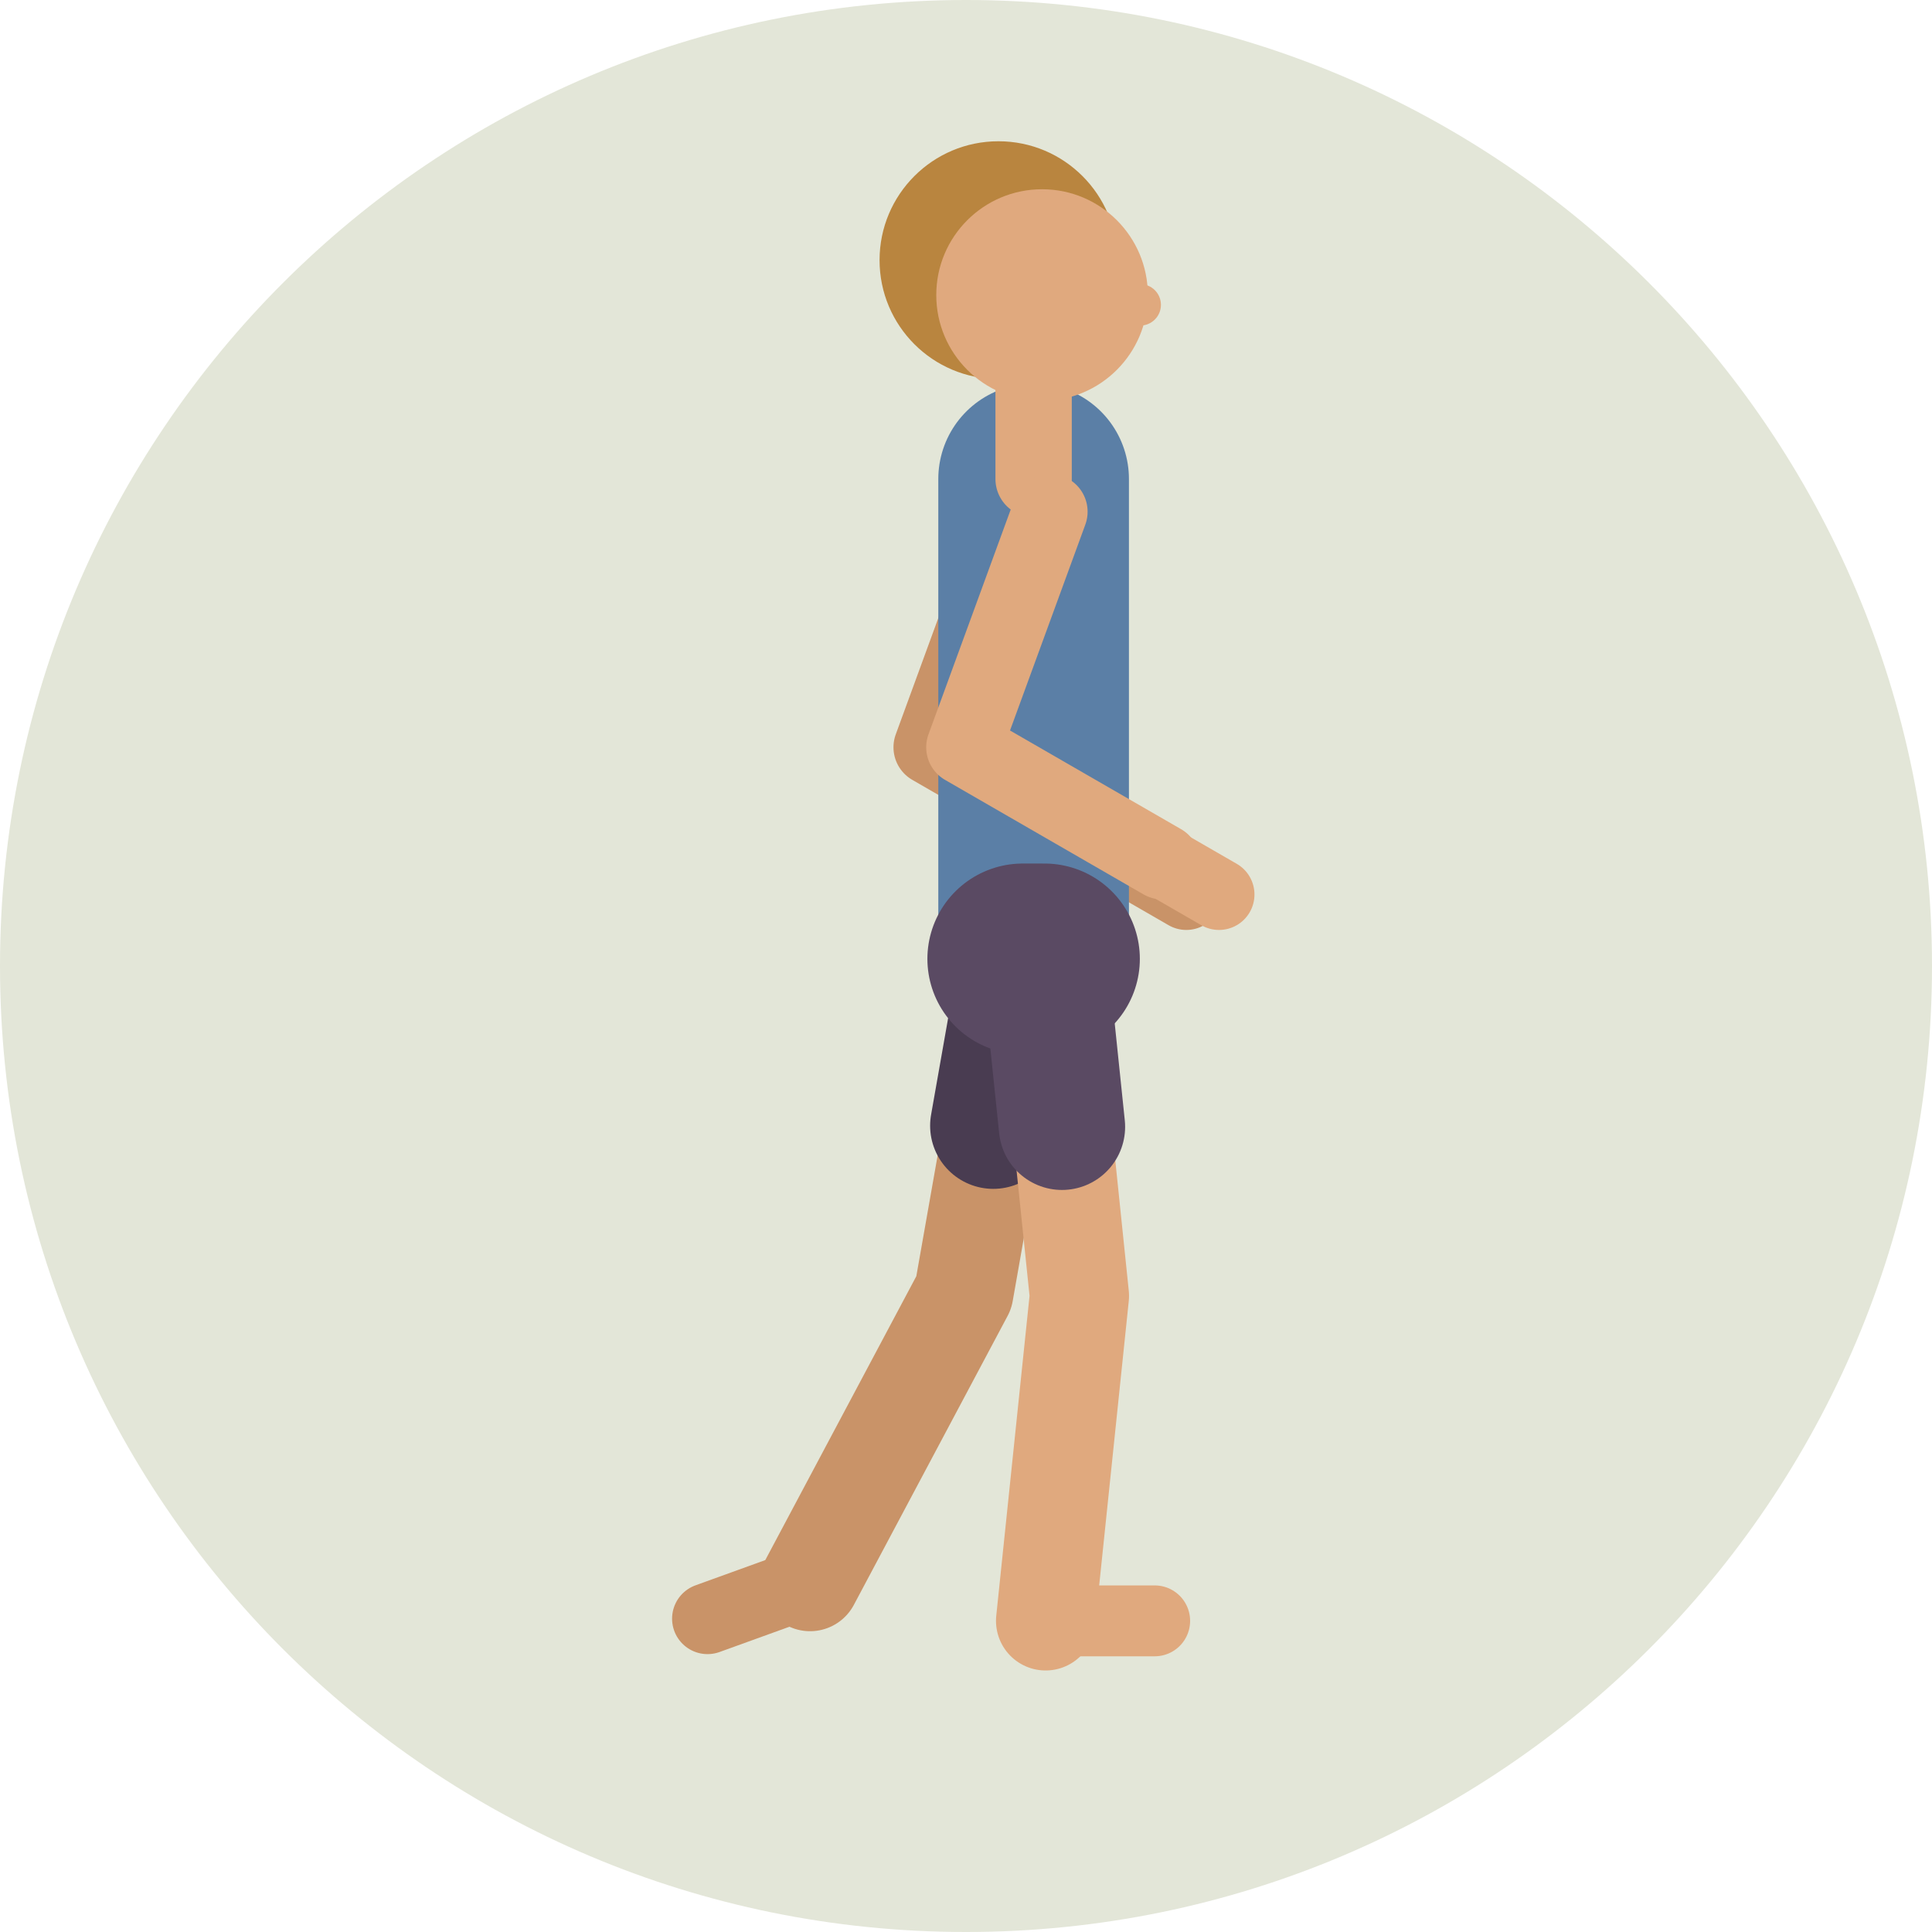
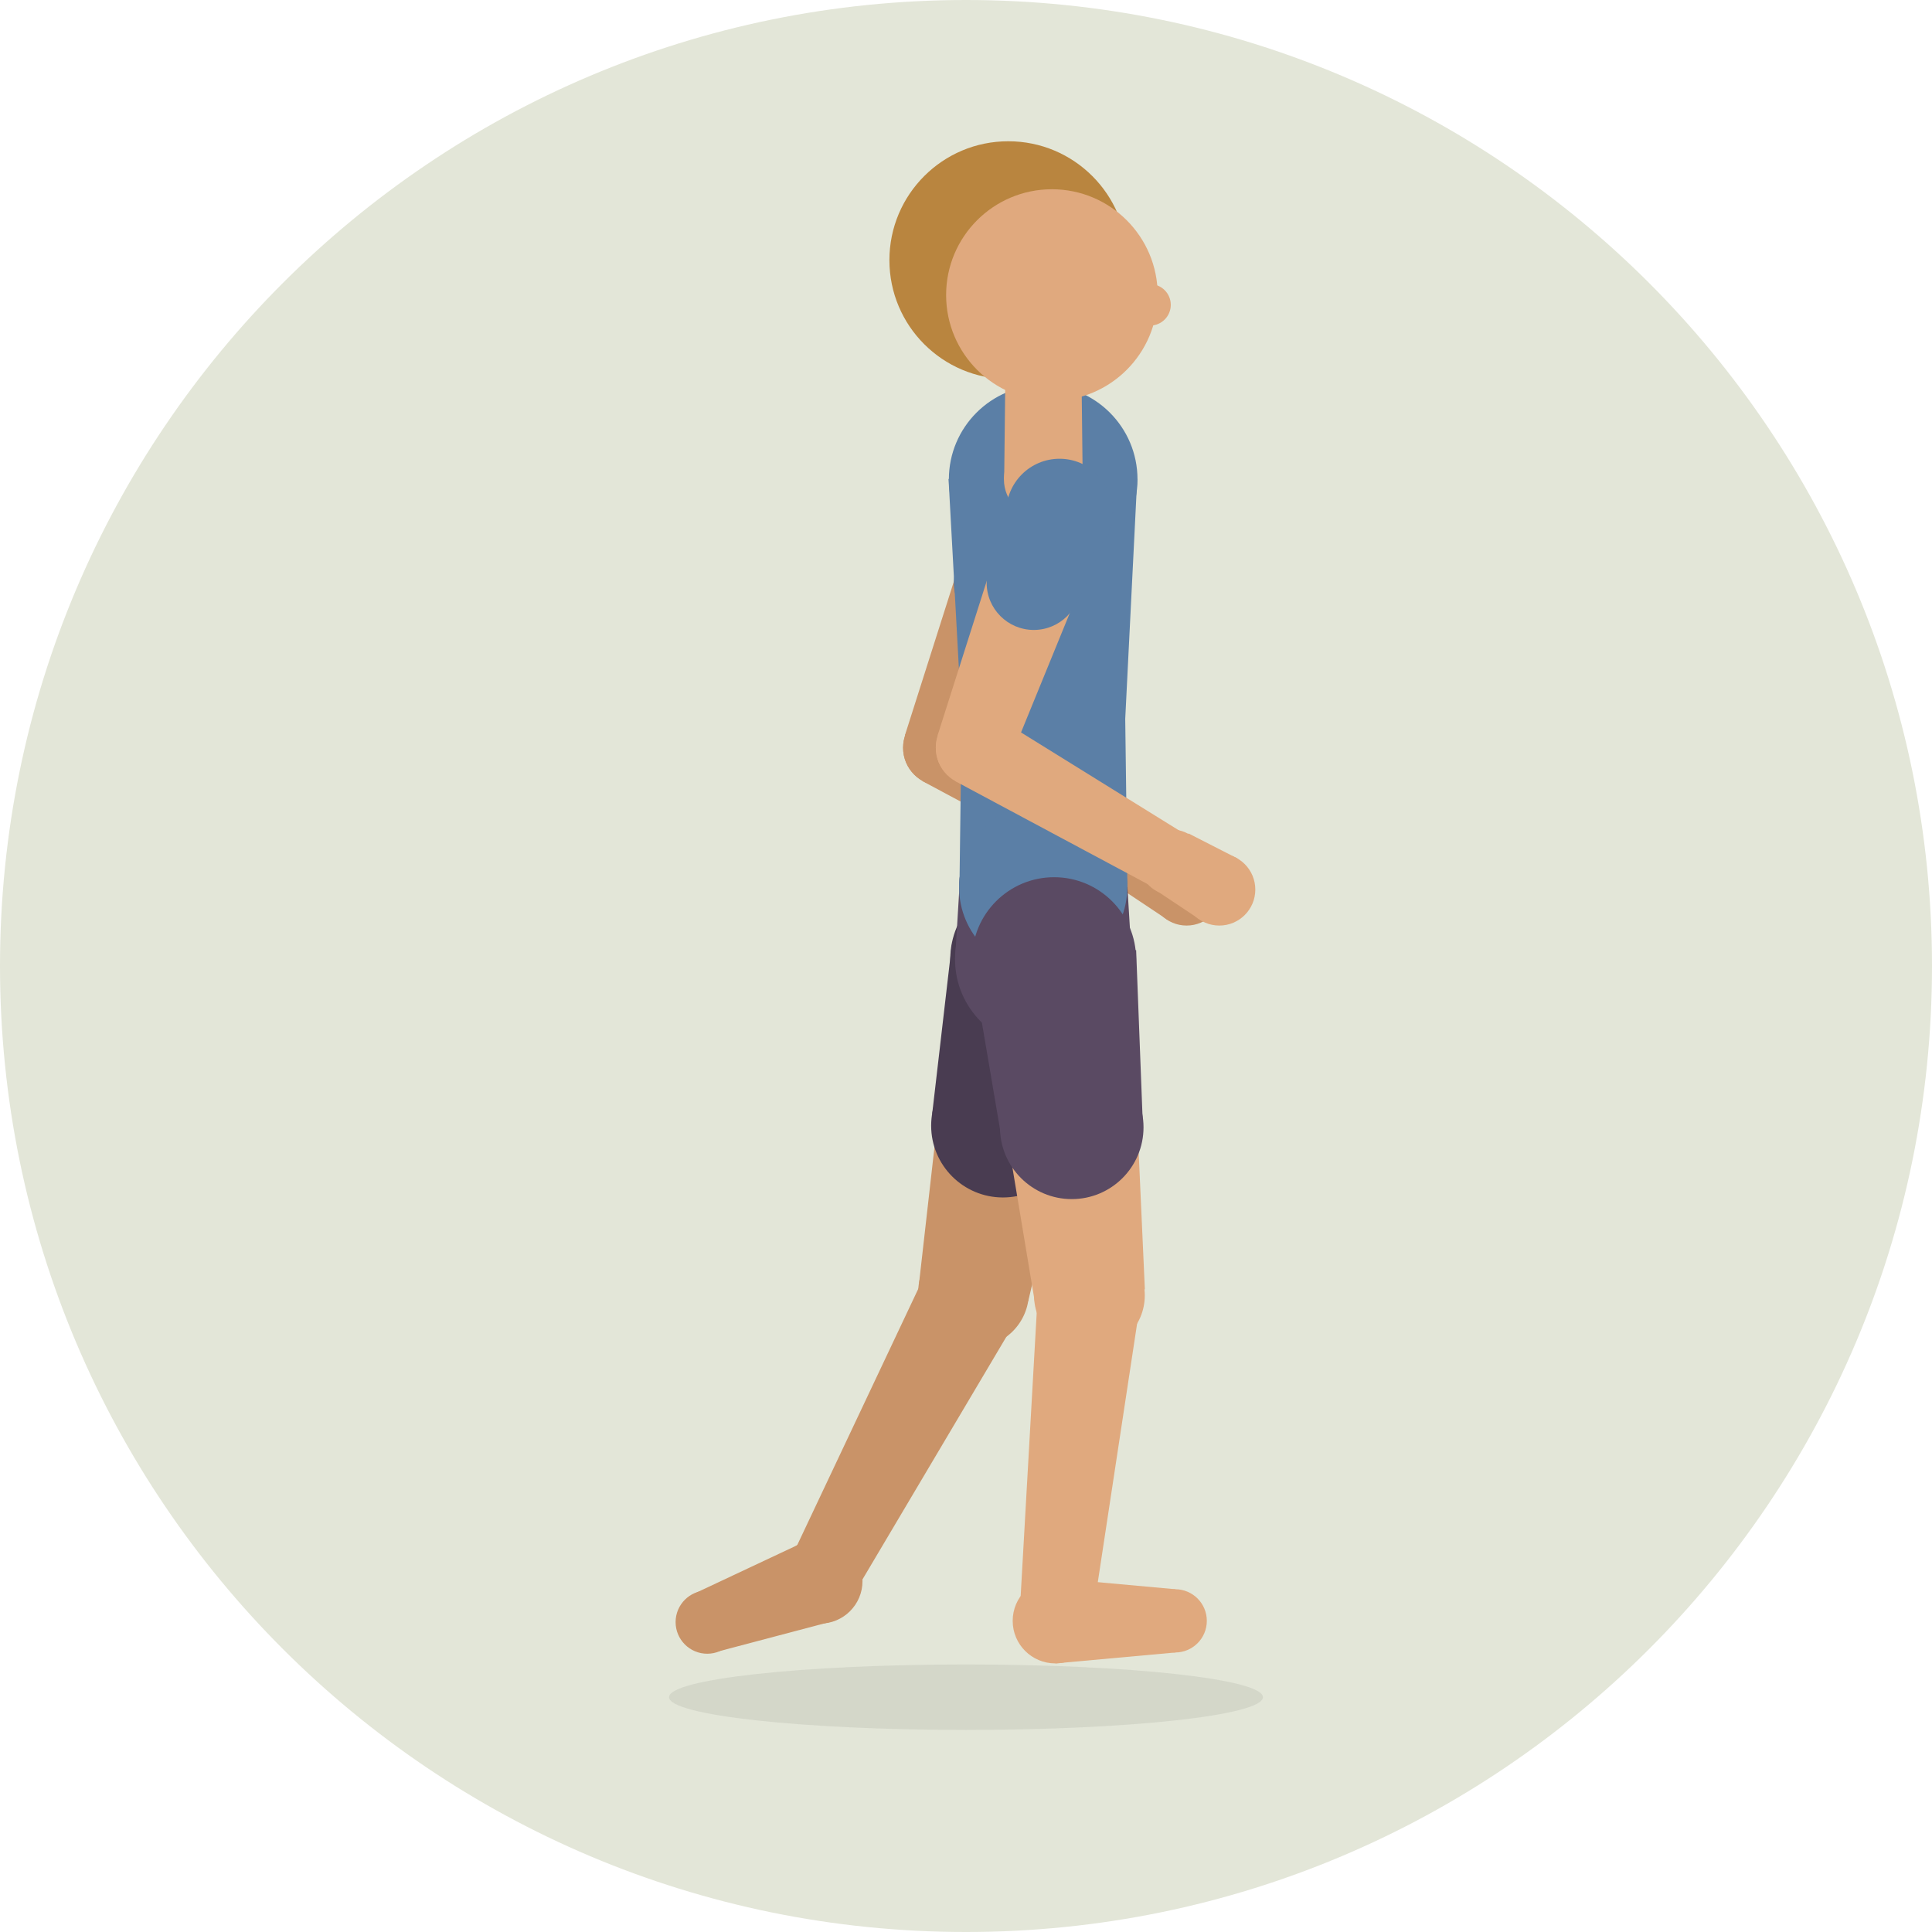
<svg xmlns="http://www.w3.org/2000/svg" viewBox="0 0 200 200" width="400" height="400" role="img" aria-label="Standing figure in profile with one foot behind, toes pointed down so the top of the foot rests on the floor.">
  <circle cx="100" cy="100" r="100" fill="#E3E6D8" />
  <clipPath id="c1sdvpon">
    <circle cx="100" cy="100" r="100" />
  </clipPath>
  <g clip-path="url(#c1sdvpon)">
    <g transform="translate(100.0 174.0) scale(1.129)">
-       <g stroke-linecap="round" stroke-linejoin="round" fill="none">
-         <path d="M4.7 -107.2 L-3.2 -85.6 L15.0 -75.1" stroke="#C99368" stroke-width="6.9" />
-         <path d="M15.0 -75.1 L20.2 -72.1" stroke="#C99368" stroke-width="6.5" />
-       </g>
-       <g stroke-linecap="round" stroke-linejoin="round" fill="none">
-         <path d="M5.2 -66.2 L-0.2 -35.6 L-14.3 -9.1" stroke="#C99368" stroke-width="9.099" />
-         <path d="M5.2 -66.2 L2.5 -50.9" stroke="#493C51" stroke-width="11.58" />
-         <path d="M-14.3 -9.1 L-23.7 -5.7" stroke="#C99368" stroke-width="6.5" />
-       </g>
-       <g stroke-linecap="round" stroke-linejoin="round" fill="none">
-         <path d="M6.2 -66.2 L6.2 -88.2 L6.2 -110.2" stroke="#5B7FA6" stroke-width="17.48" />
-         <path d="M5.2 -66.2 L7.2 -66.2" stroke="#5A4A63" stroke-width="17.48" />
+       <ellipse cx="0" cy="1.5" rx="27.227" ry="3" fill="#20211F" opacity="0.08" />
+       <g>
+         <g fill="#C99368">
+           <path d="M1.4 -108.7 L-5.6 -86.7 L1.0 -84.4 L9.7 -105.7Z" />
+           <circle cx="5.577" cy="-107.166" r="4.418" />
+           <circle cx="-2.29" cy="-85.553" r="3.478" />
+         </g>
+         <g fill="#4C6D91">
+           <path d="M1.0 -108.8 L-0.8 -102.2 L7.3 -99.2 L10.2 -105.5Z" />
+           <circle cx="5.577" cy="-107.166" r="4.888" />
+           <circle cx="3.217" cy="-100.682" r="4.324" />
+         </g>
+         <g fill="#C99368">
+           <path d="M-4.0 -82.5 L14.5 -72.6 L17.3 -77.5 L-0.6 -88.6Z" />
+           <circle cx="-2.29" cy="-85.553" r="3.478" />
+           <circle cx="15.897" cy="-75.053" r="2.8" />
+         </g>
+         <g fill="#C99368">
+           <path d="M14.4 -72.5 L18.6 -69.7 L21.9 -75.4 L17.4 -77.7Z" />
+           <circle cx="15.897" cy="-75.053" r="3" />
+           <circle cx="20.227" cy="-72.553" r="3.3" />
+         </g>
      </g>
      <g>
-         <path d="M6.2 -110.2 L6.2 -127.7" stroke="#E0A97E" stroke-width="7" stroke-linecap="round" />
-         <circle cx="2.974" cy="-130.266" r="10.9" fill="#B9853F" />
-         <circle cx="6.974" cy="-127.066" r="9.7" fill="#E0A97E" />
-         <circle cx="15.974" cy="-126.166" r="1.9" fill="#E0A97E" />
+         <g fill="#C99368">
+           <path d="M-3.5 -37.8 L-16.3 -10.7 L-10.5 -7.6 L4.8 -33.4Z" />
+           <circle cx="0.694" cy="-35.637" r="4.7" />
+           <circle cx="-13.39" cy="-9.148" r="3.29" />
+         </g>
+         <g fill="#C99368">
+           <path d="M-0.8 -67.4 L-4.3 -36.5 L5.7 -34.8 L12.9 -65.0Z" />
+           <circle cx="6.077" cy="-66.166" r="6.956" />
+           <circle cx="0.694" cy="-35.637" r="5.076" />
+         </g>
+         <g fill="#493C51">
+           <path d="M-1.3 -67.5 L-3.1 -52.0 L9.9 -49.8 L13.5 -64.9Z" />
+           <circle cx="6.077" cy="-66.166" r="7.52" />
+           <circle cx="3.385" cy="-50.901" r="6.58" />
+         </g>
+         <g fill="#C99368">
+           <path d="M-14.7 -12.8 L-24.7 -8.1 L-22.7 -2.7 L-12.1 -5.5Z" />
+           <circle cx="-13.39" cy="-9.148" r="3.9" />
+           <circle cx="-23.727" cy="-5.386" r="2.9" />
+         </g>
      </g>
-       <g stroke-linecap="round" stroke-linejoin="round" fill="none">
-         <path d="M7.2 -66.2 L10.4 -35.3 L7.3 -5.5" stroke="#E0A97E" stroke-width="9.099" />
-         <path d="M7.2 -66.2 L8.8 -50.8" stroke="#5A4A63" stroke-width="11.58" />
-         <path d="M7.3 -5.5 L17.3 -5.5" stroke="#E0A97E" stroke-width="6.5" />
+       <g>
+         <g fill="#5A4A63">
+           <path d="M15.2 -66.2 L14.8 -72.8 L-0.6 -72.8 L-1.0 -66.2Z" />
+           <circle cx="7.077" cy="-66.166" r="8.084" />
+           <circle cx="7.077" cy="-72.766" r="7.708" />
+         </g>
+         <g fill="#5B7FA6">
+           <path d="M14.8 -72.8 L14.6 -88.2 L-0.4 -88.2 L-0.6 -72.8Z" />
+           <circle cx="7.077" cy="-72.766" r="7.708" />
+           <circle cx="7.077" cy="-88.166" r="7.52" />
+         </g>
+         <g fill="#5B7FA6">
+           <path d="M14.6 -88.2 L15.7 -110.2 L-1.6 -110.2 L-0.4 -88.2Z" />
+           <circle cx="7.077" cy="-88.166" r="7.52" />
+           <circle cx="7.077" cy="-110.166" r="8.648" />
+         </g>
      </g>
-       <g stroke-linecap="round" stroke-linejoin="round" fill="none">
-         <path d="M7.7 -107.2 L-0.2 -85.6 L18.0 -75.1" stroke="#E0A97E" stroke-width="6.9" />
-         <path d="M18.0 -75.1 L23.2 -72.1" stroke="#E0A97E" stroke-width="6.5" />
+       <g>
+         <g fill="#E0A97E">
+           <path d="M10.7 -110.2 L10.5 -127.7 L3.7 -127.7 L3.5 -110.2Z" />
+           <circle cx="7.077" cy="-110.166" r="3.6" />
+           <circle cx="7.077" cy="-127.666" r="3.4" />
+         </g>
+         <circle cx="3.877" cy="-130.266" r="10.9" fill="#B9853F" />
+         <circle cx="7.877" cy="-127.066" r="9.7" fill="#E0A97E" />
+         <circle cx="16.877" cy="-126.166" r="1.9" fill="#E0A97E" />
+       </g>
+       <g>
+         <g fill="#E0A97E">
+           <path d="M6.6 -35.8 L4.9 -5.8 L11.5 -5.2 L16.0 -34.8Z" />
+           <circle cx="11.317" cy="-35.336" r="4.7" />
+           <circle cx="8.181" cy="-5.5" r="3.29" />
+         </g>
+         <g fill="#E0A97E">
+           <path d="M1.2 -65.4 L6.3 -34.8 L16.4 -35.9 L15.0 -66.9Z" />
+           <circle cx="8.077" cy="-66.166" r="6.956" />
+           <circle cx="11.317" cy="-35.336" r="5.076" />
+         </g>
+         <g fill="#5A4A63">
+           <path d="M0.6 -65.4 L3.2 -50.1 L16.2 -51.4 L15.6 -67.0Z" />
+           <circle cx="8.077" cy="-66.166" r="7.52" />
+           <circle cx="9.697" cy="-50.751" r="6.58" />
+         </g>
+         <g fill="#E0A97E">
+           <path d="M8.2 -1.6 L19.2 -2.6 L19.2 -8.4 L8.2 -9.4Z" />
+           <circle cx="8.181" cy="-5.5" r="3.9" />
+           <circle cx="19.181" cy="-5.5" r="2.9" />
+         </g>
+       </g>
+       <g>
+         <g fill="#E0A97E">
+           <path d="M4.4 -108.7 L-2.6 -86.7 L4.0 -84.4 L12.7 -105.7Z" />
+           <circle cx="8.577" cy="-107.166" r="4.418" />
+           <circle cx="0.71" cy="-85.553" r="3.478" />
+         </g>
+         <g fill="#5B7FA6">
+           <path d="M4.0 -108.8 L2.2 -102.2 L10.3 -99.2 L13.2 -105.5Z" />
+           <circle cx="8.577" cy="-107.166" r="4.888" />
+           <circle cx="6.217" cy="-100.682" r="4.324" />
+         </g>
+         <g fill="#E0A97E">
+           <path d="M-1.0 -82.5 L17.5 -72.6 L20.3 -77.5 L2.4 -88.6Z" />
+           <circle cx="0.71" cy="-85.553" r="3.478" />
+           <circle cx="18.897" cy="-75.053" r="2.8" />
+         </g>
+         <g fill="#E0A97E">
+           <path d="M17.4 -72.5 L21.6 -69.7 L24.9 -75.4 L20.4 -77.7Z" />
+           <circle cx="18.897" cy="-75.053" r="3" />
+           <circle cx="23.227" cy="-72.553" r="3.3" />
+         </g>
      </g>
    </g>
  </g>
</svg>
